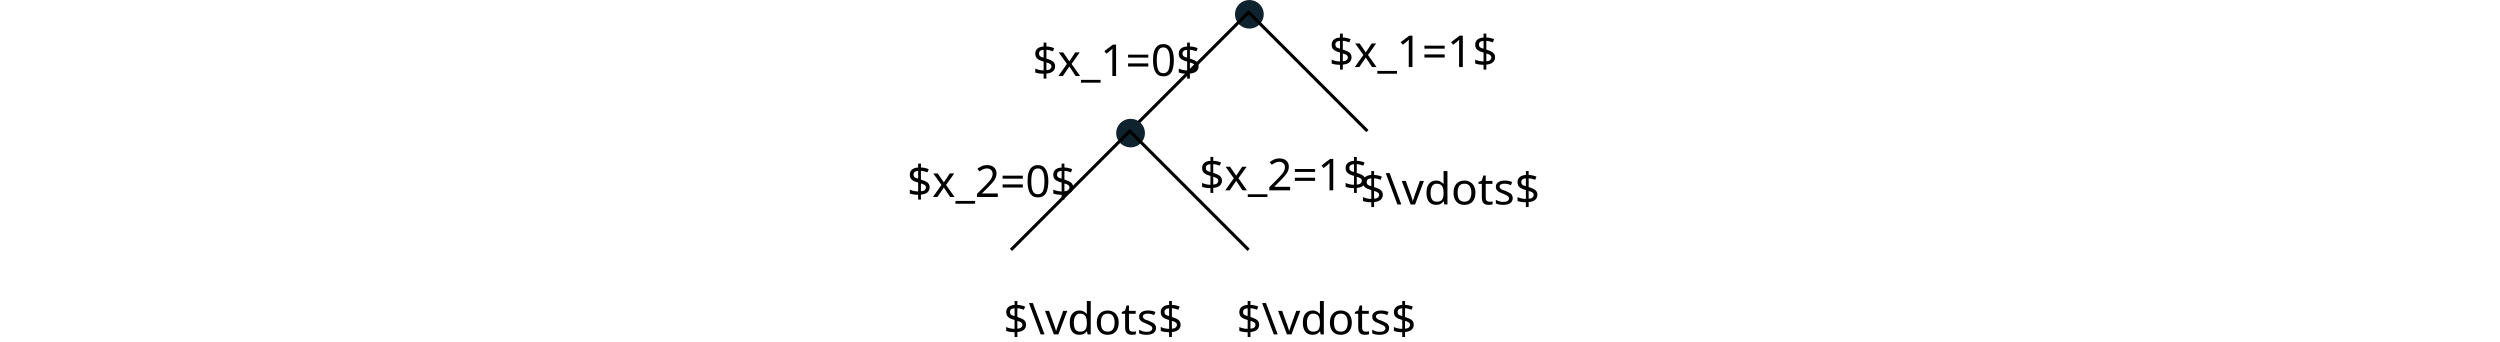
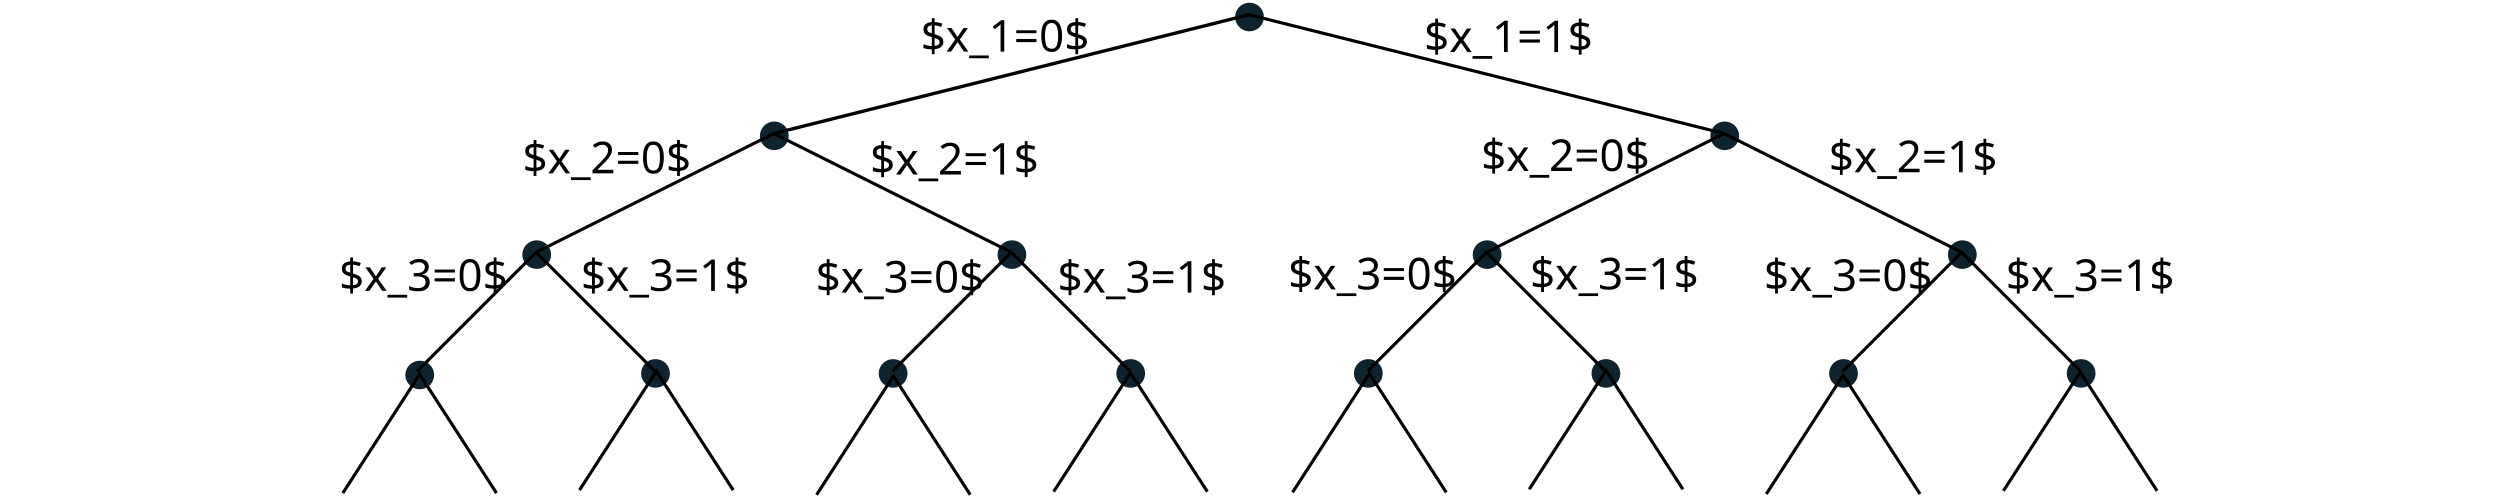
- <svg xmlns="http://www.w3.org/2000/svg" width="210.437mm" height="28.773mm" viewBox="0 0 210.437 28.773" version="1.1" id="svg8">
+ <svg xmlns="http://www.w3.org/2000/svg" width="210.437mm" height="41.773mm" viewBox="0 0 210.437 41.773" version="1.1" id="svg8">
  <defs id="defs2" />
-   <g id="layer1" transform="translate(-59.56731,-195.9667)">
-     <g id="g111" transform="translate(84.66667)">
-       <ellipse ry="1.064" rx="1.072" cy="197.171" cx="80.065" id="path61" style="fill:#0e232e;fill-opacity:1;stroke:#0e232e;stroke-width:0.281;stroke-dasharray:none;stroke-opacity:1;marker-start:none;marker-end:none" />
-       <path id="path79" d="M 70,207 80,197 90,207" style="fill:none;stroke:#000000;stroke-width:0.265px;stroke-linecap:butt;stroke-linejoin:miter;stroke-opacity:1" />
-     </g>
-     <text id="text83" xml:space="preserve" style="font-size:3.704px;font-family:'Iosevka Term';-inkscape-font-specification:'Iosevka Term, Normal';fill:#000000;fill-opacity:1;stroke:none;stroke-width:0.265" y="201.609" x="171.424">
-       <tspan id="tspan81" x="171.424" y="201.609" style="stroke-width:0.265">$x_1=1$</tspan>
+   <g id="layer1" transform="translate(-59.56731,-182.9667)">
+     <text id="text83" xml:space="preserve" style="font-size:3.704px;font-family:'Iosevka Term';-inkscape-font-specification:'Iosevka Term, Normal';fill:#000000;fill-opacity:1;stroke:none;stroke-width:0.265" y="187.352" x="179.442">
+       <tspan id="tspan81" x="179.442" y="187.352" style="stroke-width:0.265">$x_1=1$</tspan>
    </text>
-     <text id="text97" xml:space="preserve" style="font-size:3.704px;font-family:'Iosevka Term';-inkscape-font-specification:'Iosevka Term, Normal';fill:#000000;fill-opacity:1;stroke:none;stroke-width:0.265" y="202.362" x="146.478">
-       <tspan id="tspan95" x="146.478" y="202.362" style="stroke-width:0.265">$x_1=0$</tspan>
+     <text id="text97" xml:space="preserve" style="font-size:3.704px;font-family:'Iosevka Term';-inkscape-font-specification:'Iosevka Term, Normal';fill:#000000;fill-opacity:1;stroke:none;stroke-width:0.265" y="187.306" x="137.068">
+       <tspan id="tspan95" x="137.068" y="187.306" style="stroke-width:0.265">$x_1=0$</tspan>
    </text>
-     <g transform="translate(74.66667,9.999999)" id="g111-3">
-       <ellipse ry="1.064" rx="1.072" cy="197.171" cx="80.065" id="path61-6" style="fill:#0e232e;fill-opacity:1;stroke:#0e232e;stroke-width:0.281;stroke-dasharray:none;stroke-opacity:1;marker-start:none;marker-end:none" />
-       <path id="path79-7" d="M 70,207 80,197 90,207" style="fill:none;stroke:#000000;stroke-width:0.265px;stroke-linecap:butt;stroke-linejoin:miter;stroke-opacity:1" />
-     </g>
-     <text id="text146" xml:space="preserve" style="font-size:3.704px;font-family:'Iosevka Term';-inkscape-font-specification:'Iosevka Term, Normal';fill:#000000;fill-opacity:1;stroke:none;stroke-width:0.265" y="212.55" x="135.914">
-       <tspan id="tspan144" x="135.914" y="212.55" style="stroke-width:0.265">$x_2=0$</tspan>
+     <ellipse style="fill:#0e232e;fill-opacity:1;stroke:#0e232e;stroke-width:0.281;stroke-dasharray:none;stroke-opacity:1;marker-start:none;marker-end:none" id="path61-6" cx="164.745" cy="184.399" rx="1.072" ry="1.064" />
+     <text id="text146" xml:space="preserve" style="font-size:3.704px;font-family:'Iosevka Term';-inkscape-font-specification:'Iosevka Term, Normal';fill:#000000;fill-opacity:1;stroke:none;stroke-width:0.265" y="197.361" x="184.243">
+       <tspan id="tspan144" x="184.243" y="197.361" style="stroke-width:0.265">$x_2=0$</tspan>
    </text>
-     <text id="text160" xml:space="preserve" style="font-size:3.704px;font-family:'Iosevka Term';-inkscape-font-specification:'Iosevka Term, Normal';fill:#000000;fill-opacity:1;stroke:none;stroke-width:0.265" y="211.986" x="160.519">
-       <tspan id="tspan158" x="160.519" y="211.986" style="stroke-width:0.265">$x_2=1$</tspan>
+     <text id="text160" xml:space="preserve" style="font-size:3.704px;font-family:'Iosevka Term';-inkscape-font-specification:'Iosevka Term, Normal';fill:#000000;fill-opacity:1;stroke:none;stroke-width:0.265" y="197.462" x="213.504">
+       <tspan id="tspan158" x="213.504" y="197.462" style="stroke-width:0.265">$x_2=1$</tspan>
    </text>
-     <text id="text174" xml:space="preserve" style="font-size:3.704px;font-family:'Iosevka Term';-inkscape-font-specification:'Iosevka Term, Normal';fill:#000000;fill-opacity:1;stroke:none;stroke-width:0.265" y="213.177" x="174.058">
-       <tspan id="tspan172" x="174.058" y="213.177" style="stroke-width:0.265">$\vdots$</tspan>
+     <ellipse style="fill:#0e232e;fill-opacity:1;stroke:#0e232e;stroke-width:0.281;stroke-dasharray:none;stroke-opacity:1;marker-start:none;marker-end:none" id="path61-6-3" cx="124.745" cy="194.399" rx="1.072" ry="1.064" />
+     <ellipse style="fill:#0e232e;fill-opacity:1;stroke:#0e232e;stroke-width:0.281;stroke-dasharray:none;stroke-opacity:1;marker-start:none;marker-end:none" id="path61-6-6" cx="204.745" cy="194.399" rx="1.072" ry="1.064" />
+     <path style="fill:none;fill-opacity:1;stroke:#000000;stroke-width:0.281;stroke-linecap:butt;stroke-linejoin:miter;stroke-dasharray:none;stroke-opacity:1;marker-start:none;marker-end:none" d="m 164.692,184.206 -40,10" id="path886" />
+     <path style="fill:none;stroke:#000000;stroke-width:0.265px;stroke-linecap:butt;stroke-linejoin:miter;stroke-opacity:1" d="m 204.692,194.206 -40,-10" id="path896" />
+     <ellipse style="fill:#0e232e;fill-opacity:1;stroke:#0e232e;stroke-width:0.281;stroke-dasharray:none;stroke-opacity:1;marker-start:none;marker-end:none" id="path61-6-3-7" cx="104.745" cy="204.399" rx="1.072" ry="1.064" />
+     <ellipse style="fill:#0e232e;fill-opacity:1;stroke:#0e232e;stroke-width:0.281;stroke-dasharray:none;stroke-opacity:1;marker-start:none;marker-end:none" id="path61-6-3-5" cx="144.745" cy="204.399" rx="1.072" ry="1.064" />
+     <ellipse style="fill:#0e232e;fill-opacity:1;stroke:#0e232e;stroke-width:0.281;stroke-dasharray:none;stroke-opacity:1;marker-start:none;marker-end:none" id="path61-6-3-3" cx="184.745" cy="204.399" rx="1.072" ry="1.064" />
+     <ellipse style="fill:#0e232e;fill-opacity:1;stroke:#0e232e;stroke-width:0.281;stroke-dasharray:none;stroke-opacity:1;marker-start:none;marker-end:none" id="path61-6-3-56" cx="224.745" cy="204.399" rx="1.072" ry="1.064" />
+     <path style="fill:none;stroke:#000000;stroke-width:0.265px;stroke-linecap:butt;stroke-linejoin:miter;stroke-opacity:1" d="m 104.692,204.206 20,-10" id="path939" />
+     <path style="fill:none;stroke:#000000;stroke-width:0.265px;stroke-linecap:butt;stroke-linejoin:miter;stroke-opacity:1" d="m 144.692,204.206 -20,-10" id="path941" />
+     <path style="fill:none;stroke:#000000;stroke-width:0.265px;stroke-linecap:butt;stroke-linejoin:miter;stroke-opacity:1" d="m 184.692,204.206 20,-10" id="path943" />
+     <path style="fill:none;stroke:#000000;stroke-width:0.265px;stroke-linecap:butt;stroke-linejoin:miter;stroke-opacity:1" d="m 224.692,204.206 -20,-10" id="path945" />
+     <ellipse style="fill:#0e232e;fill-opacity:1;stroke:#0e232e;stroke-width:0.281;stroke-dasharray:none;stroke-opacity:1;marker-start:none;marker-end:none" id="path61-6-3-2" cx="94.9" cy="214.532" rx="1.072" ry="1.064" />
+     <ellipse style="fill:#0e232e;fill-opacity:1;stroke:#0e232e;stroke-width:0.281;stroke-dasharray:none;stroke-opacity:1;marker-start:none;marker-end:none" id="path61-6-3-9" cx="114.745" cy="214.399" rx="1.072" ry="1.064" />
+     <ellipse style="fill:#0e232e;fill-opacity:1;stroke:#0e232e;stroke-width:0.281;stroke-dasharray:none;stroke-opacity:1;marker-start:none;marker-end:none" id="path61-6-3-1" cx="134.745" cy="214.399" rx="1.072" ry="1.064" />
+     <ellipse style="fill:#0e232e;fill-opacity:1;stroke:#0e232e;stroke-width:0.281;stroke-dasharray:none;stroke-opacity:1;marker-start:none;marker-end:none" id="path61-6-3-27" cx="154.745" cy="214.399" rx="1.072" ry="1.064" />
+     <ellipse style="fill:#0e232e;fill-opacity:1;stroke:#0e232e;stroke-width:0.281;stroke-dasharray:none;stroke-opacity:1;marker-start:none;marker-end:none" id="path61-6-3-0" cx="174.745" cy="214.399" rx="1.072" ry="1.064" />
+     <ellipse style="fill:#0e232e;fill-opacity:1;stroke:#0e232e;stroke-width:0.281;stroke-dasharray:none;stroke-opacity:1;marker-start:none;marker-end:none" id="path61-6-3-93" cx="194.745" cy="214.399" rx="1.072" ry="1.064" />
+     <ellipse style="fill:#0e232e;fill-opacity:1;stroke:#0e232e;stroke-width:0.281;stroke-dasharray:none;stroke-opacity:1;marker-start:none;marker-end:none" id="path61-6-3-6" cx="214.745" cy="214.399" rx="1.072" ry="1.064" />
+     <ellipse style="fill:#0e232e;fill-opacity:1;stroke:#0e232e;stroke-width:0.281;stroke-dasharray:none;stroke-opacity:1;marker-start:none;marker-end:none" id="path61-6-3-06" cx="234.745" cy="214.399" rx="1.072" ry="1.064" />
+     <path style="fill:none;stroke:#000000;stroke-width:0.265px;stroke-linecap:butt;stroke-linejoin:miter;stroke-opacity:1" d="m 94.692,214.206 10,-10 10,10" id="path995" />
+     <path style="fill:none;stroke:#000000;stroke-width:0.265px;stroke-linecap:butt;stroke-linejoin:miter;stroke-opacity:1" d="m 134.692,214.206 10,-10" id="path997" />
+     <path style="fill:none;stroke:#000000;stroke-width:0.265px;stroke-linecap:butt;stroke-linejoin:miter;stroke-opacity:1" d="m 154.692,214.206 -10,-10" id="path999" />
+     <path style="fill:none;stroke:#000000;stroke-width:0.265px;stroke-linecap:butt;stroke-linejoin:miter;stroke-opacity:1" d="m 174.692,214.206 10,-10 10,10" id="path1001" />
+     <path style="fill:none;stroke:#000000;stroke-width:0.265px;stroke-linecap:butt;stroke-linejoin:miter;stroke-opacity:1" d="m 214.692,214.206 10,-10 10,10" id="path1003" />
+     <path style="fill:none;stroke:#000000;stroke-width:0.265px;stroke-linecap:butt;stroke-linejoin:miter;stroke-opacity:1" d="m 88.425,224.472 6.467,-10 6.467,10" id="path995-2" />
+     <path style="fill:none;stroke:#000000;stroke-width:0.265px;stroke-linecap:butt;stroke-linejoin:miter;stroke-opacity:1" d="m 108.348,224.216 6.467,-10 6.467,10" id="path995-2-6" />
+     <path style="fill:none;stroke:#000000;stroke-width:0.265px;stroke-linecap:butt;stroke-linejoin:miter;stroke-opacity:1" d="m 128.304,224.615 6.467,-10 6.467,10" id="path995-2-1" />
+     <path style="fill:none;stroke:#000000;stroke-width:0.265px;stroke-linecap:butt;stroke-linejoin:miter;stroke-opacity:1" d="m 148.26,224.349 6.467,-10 6.467,10" id="path995-2-8" />
+     <path style="fill:none;stroke:#000000;stroke-width:0.265px;stroke-linecap:butt;stroke-linejoin:miter;stroke-opacity:1" d="m 168.368,224.409 6.467,-10 6.467,10" id="path995-2-7" />
+     <path style="fill:none;stroke:#000000;stroke-width:0.265px;stroke-linecap:butt;stroke-linejoin:miter;stroke-opacity:1" d="m 188.291,224.152 6.467,-10 6.467,10" id="path995-2-6-9" />
+     <path style="fill:none;stroke:#000000;stroke-width:0.265px;stroke-linecap:butt;stroke-linejoin:miter;stroke-opacity:1" d="m 208.247,224.551 6.467,-10 6.467,10" id="path995-2-1-2" />
+     <path style="fill:none;stroke:#000000;stroke-width:0.265px;stroke-linecap:butt;stroke-linejoin:miter;stroke-opacity:1" d="m 228.203,224.285 6.467,-10 6.467,10" id="path995-2-8-0" />
+     <text id="text146-9" xml:space="preserve" style="font-size:3.704px;font-family:'Iosevka Term';-inkscape-font-specification:'Iosevka Term, Normal';fill:#000000;fill-opacity:1;stroke:none;stroke-width:0.265" y="197.558" x="103.547">
+       <tspan id="tspan144-2" x="103.547" y="197.558" style="stroke-width:0.265">$x_2=0$</tspan>
    </text>
-     <text id="text174-6" xml:space="preserve" style="font-size:3.704px;font-family:'Iosevka Term';-inkscape-font-specification:'Iosevka Term, Normal';fill:#000000;fill-opacity:1;stroke:none;stroke-width:0.265" y="224.117" x="144.03">
-       <tspan id="tspan172-2" x="144.03" y="224.117" style="stroke-width:0.265">$\vdots$</tspan>
+     <text id="text160-2" xml:space="preserve" style="font-size:3.704px;font-family:'Iosevka Term';-inkscape-font-specification:'Iosevka Term, Normal';fill:#000000;fill-opacity:1;stroke:none;stroke-width:0.265" y="197.659" x="132.808">
+       <tspan id="tspan158-8" x="132.808" y="197.659" style="stroke-width:0.265">$x_2=1$</tspan>
    </text>
-     <text id="text174-9" xml:space="preserve" style="font-size:3.704px;font-family:'Iosevka Term';-inkscape-font-specification:'Iosevka Term, Normal';fill:#000000;fill-opacity:1;stroke:none;stroke-width:0.265" y="224.117" x="163.654">
-       <tspan id="tspan172-1" x="163.654" y="224.117" style="stroke-width:0.265">$\vdots$</tspan>
+     <text id="text1118" xml:space="preserve" style="font-size:3.704px;font-family:'Iosevka Term';-inkscape-font-specification:'Iosevka Term, Normal';fill:#000000;fill-opacity:1;stroke:none;stroke-width:0.265" x="88.11" y="207.453">
+       <tspan id="tspan1116" x="88.11" y="207.453" style="stroke-width:0.265">$x_3=0$</tspan>
+     </text>
+     <text id="text1132" xml:space="preserve" style="font-size:3.704px;font-family:'Iosevka Term';-inkscape-font-specification:'Iosevka Term, Normal';fill:#000000;fill-opacity:1;stroke:none;stroke-width:0.265" x="108.465" y="207.453">
+       <tspan id="tspan1130" x="108.465" y="207.453" style="stroke-width:0.265">$x_3=1$</tspan>
+     </text>
+     <text id="text1118-9" xml:space="preserve" style="font-size:3.704px;font-family:'Iosevka Term';-inkscape-font-specification:'Iosevka Term, Normal';fill:#000000;fill-opacity:1;stroke:none;stroke-width:0.265" x="128.222" y="207.592">
+       <tspan id="tspan1116-7" x="128.222" y="207.592" style="stroke-width:0.265">$x_3=0$</tspan>
+     </text>
+     <text id="text1132-3" xml:space="preserve" style="font-size:3.704px;font-family:'Iosevka Term';-inkscape-font-specification:'Iosevka Term, Normal';fill:#000000;fill-opacity:1;stroke:none;stroke-width:0.265" x="148.577" y="207.592">
+       <tspan id="tspan1130-6" x="148.577" y="207.592" style="stroke-width:0.265">$x_3=1$</tspan>
+     </text>
+     <text id="text1118-1" xml:space="preserve" style="font-size:3.704px;font-family:'Iosevka Term';-inkscape-font-specification:'Iosevka Term, Normal';fill:#000000;fill-opacity:1;stroke:none;stroke-width:0.265" x="168.001" y="207.329">
+       <tspan id="tspan1116-2" x="168.001" y="207.329" style="stroke-width:0.265">$x_3=0$</tspan>
+     </text>
+     <text id="text1132-9" xml:space="preserve" style="font-size:3.704px;font-family:'Iosevka Term';-inkscape-font-specification:'Iosevka Term, Normal';fill:#000000;fill-opacity:1;stroke:none;stroke-width:0.265" x="188.356" y="207.329">
+       <tspan id="tspan1130-3" x="188.356" y="207.329" style="stroke-width:0.265">$x_3=1$</tspan>
+     </text>
+     <text id="text1118-19" xml:space="preserve" style="font-size:3.704px;font-family:'Iosevka Term';-inkscape-font-specification:'Iosevka Term, Normal';fill:#000000;fill-opacity:1;stroke:none;stroke-width:0.265" x="208.046" y="207.456">
+       <tspan id="tspan1116-4" x="208.046" y="207.456" style="stroke-width:0.265">$x_3=0$</tspan>
+     </text>
+     <text id="text1132-7" xml:space="preserve" style="font-size:3.704px;font-family:'Iosevka Term';-inkscape-font-specification:'Iosevka Term, Normal';fill:#000000;fill-opacity:1;stroke:none;stroke-width:0.265" x="228.401" y="207.456">
+       <tspan id="tspan1130-8" x="228.401" y="207.456" style="stroke-width:0.265">$x_3=1$</tspan>
    </text>
  </g>
</svg>
